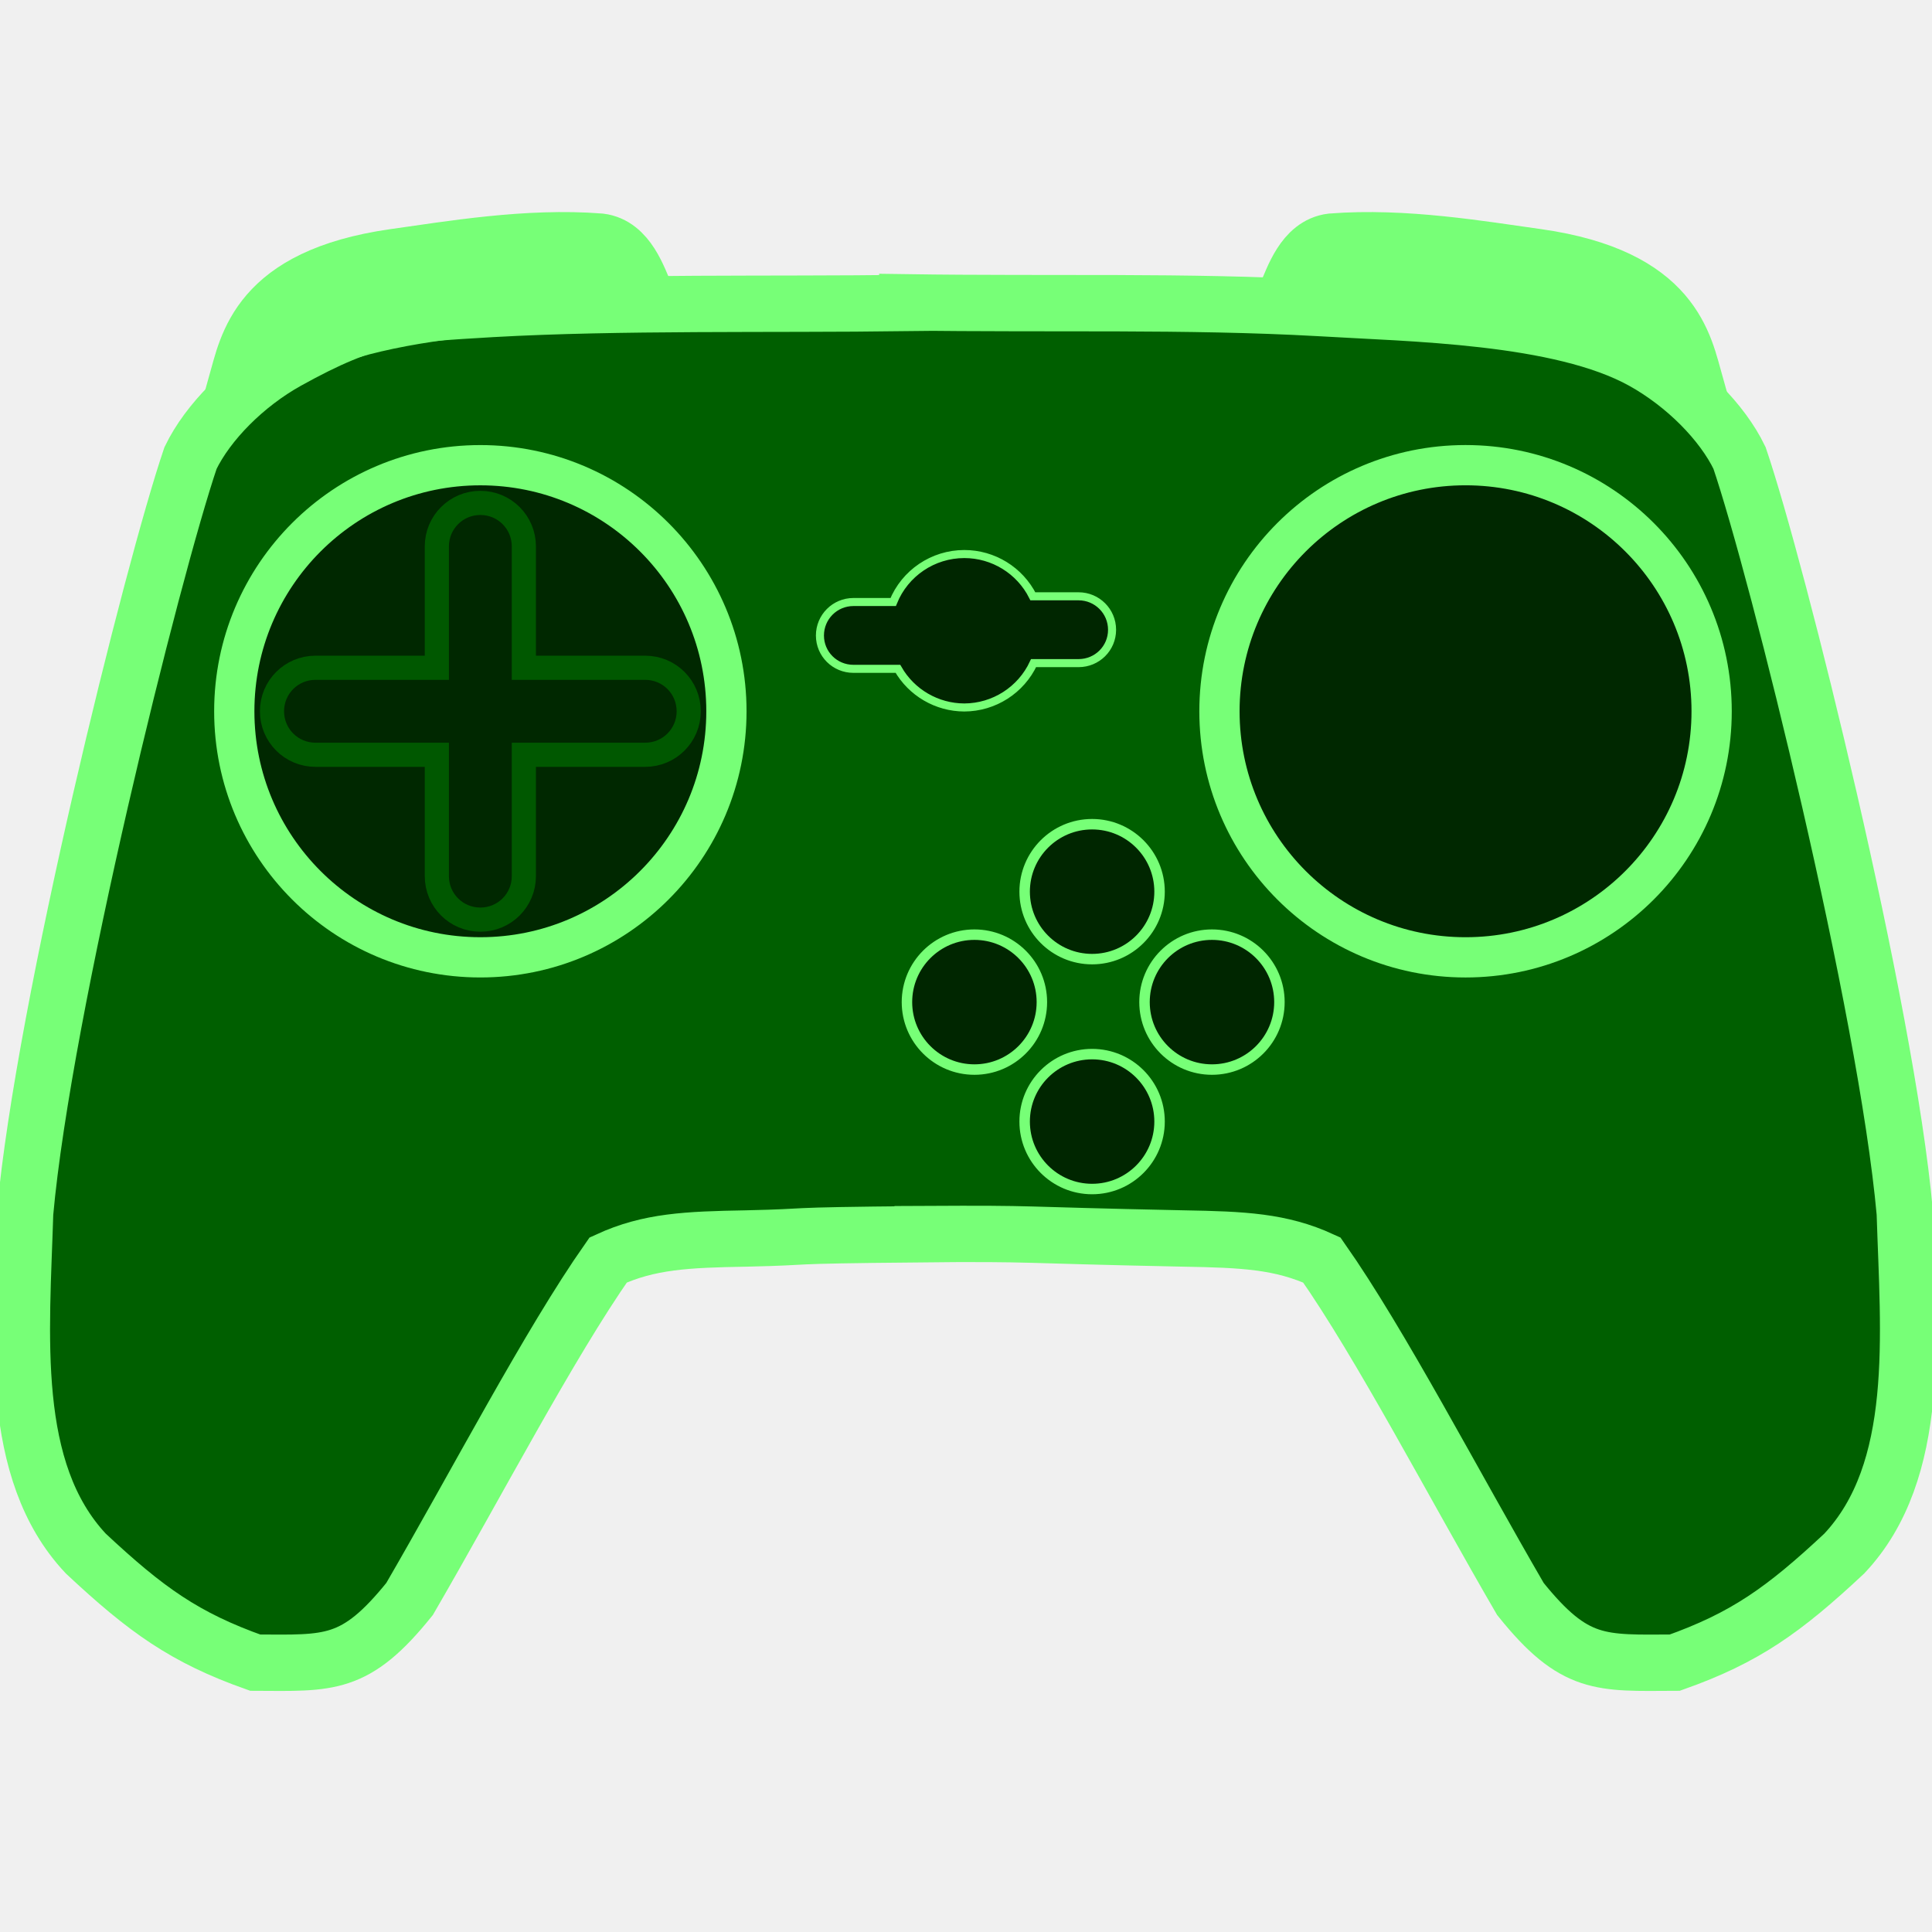
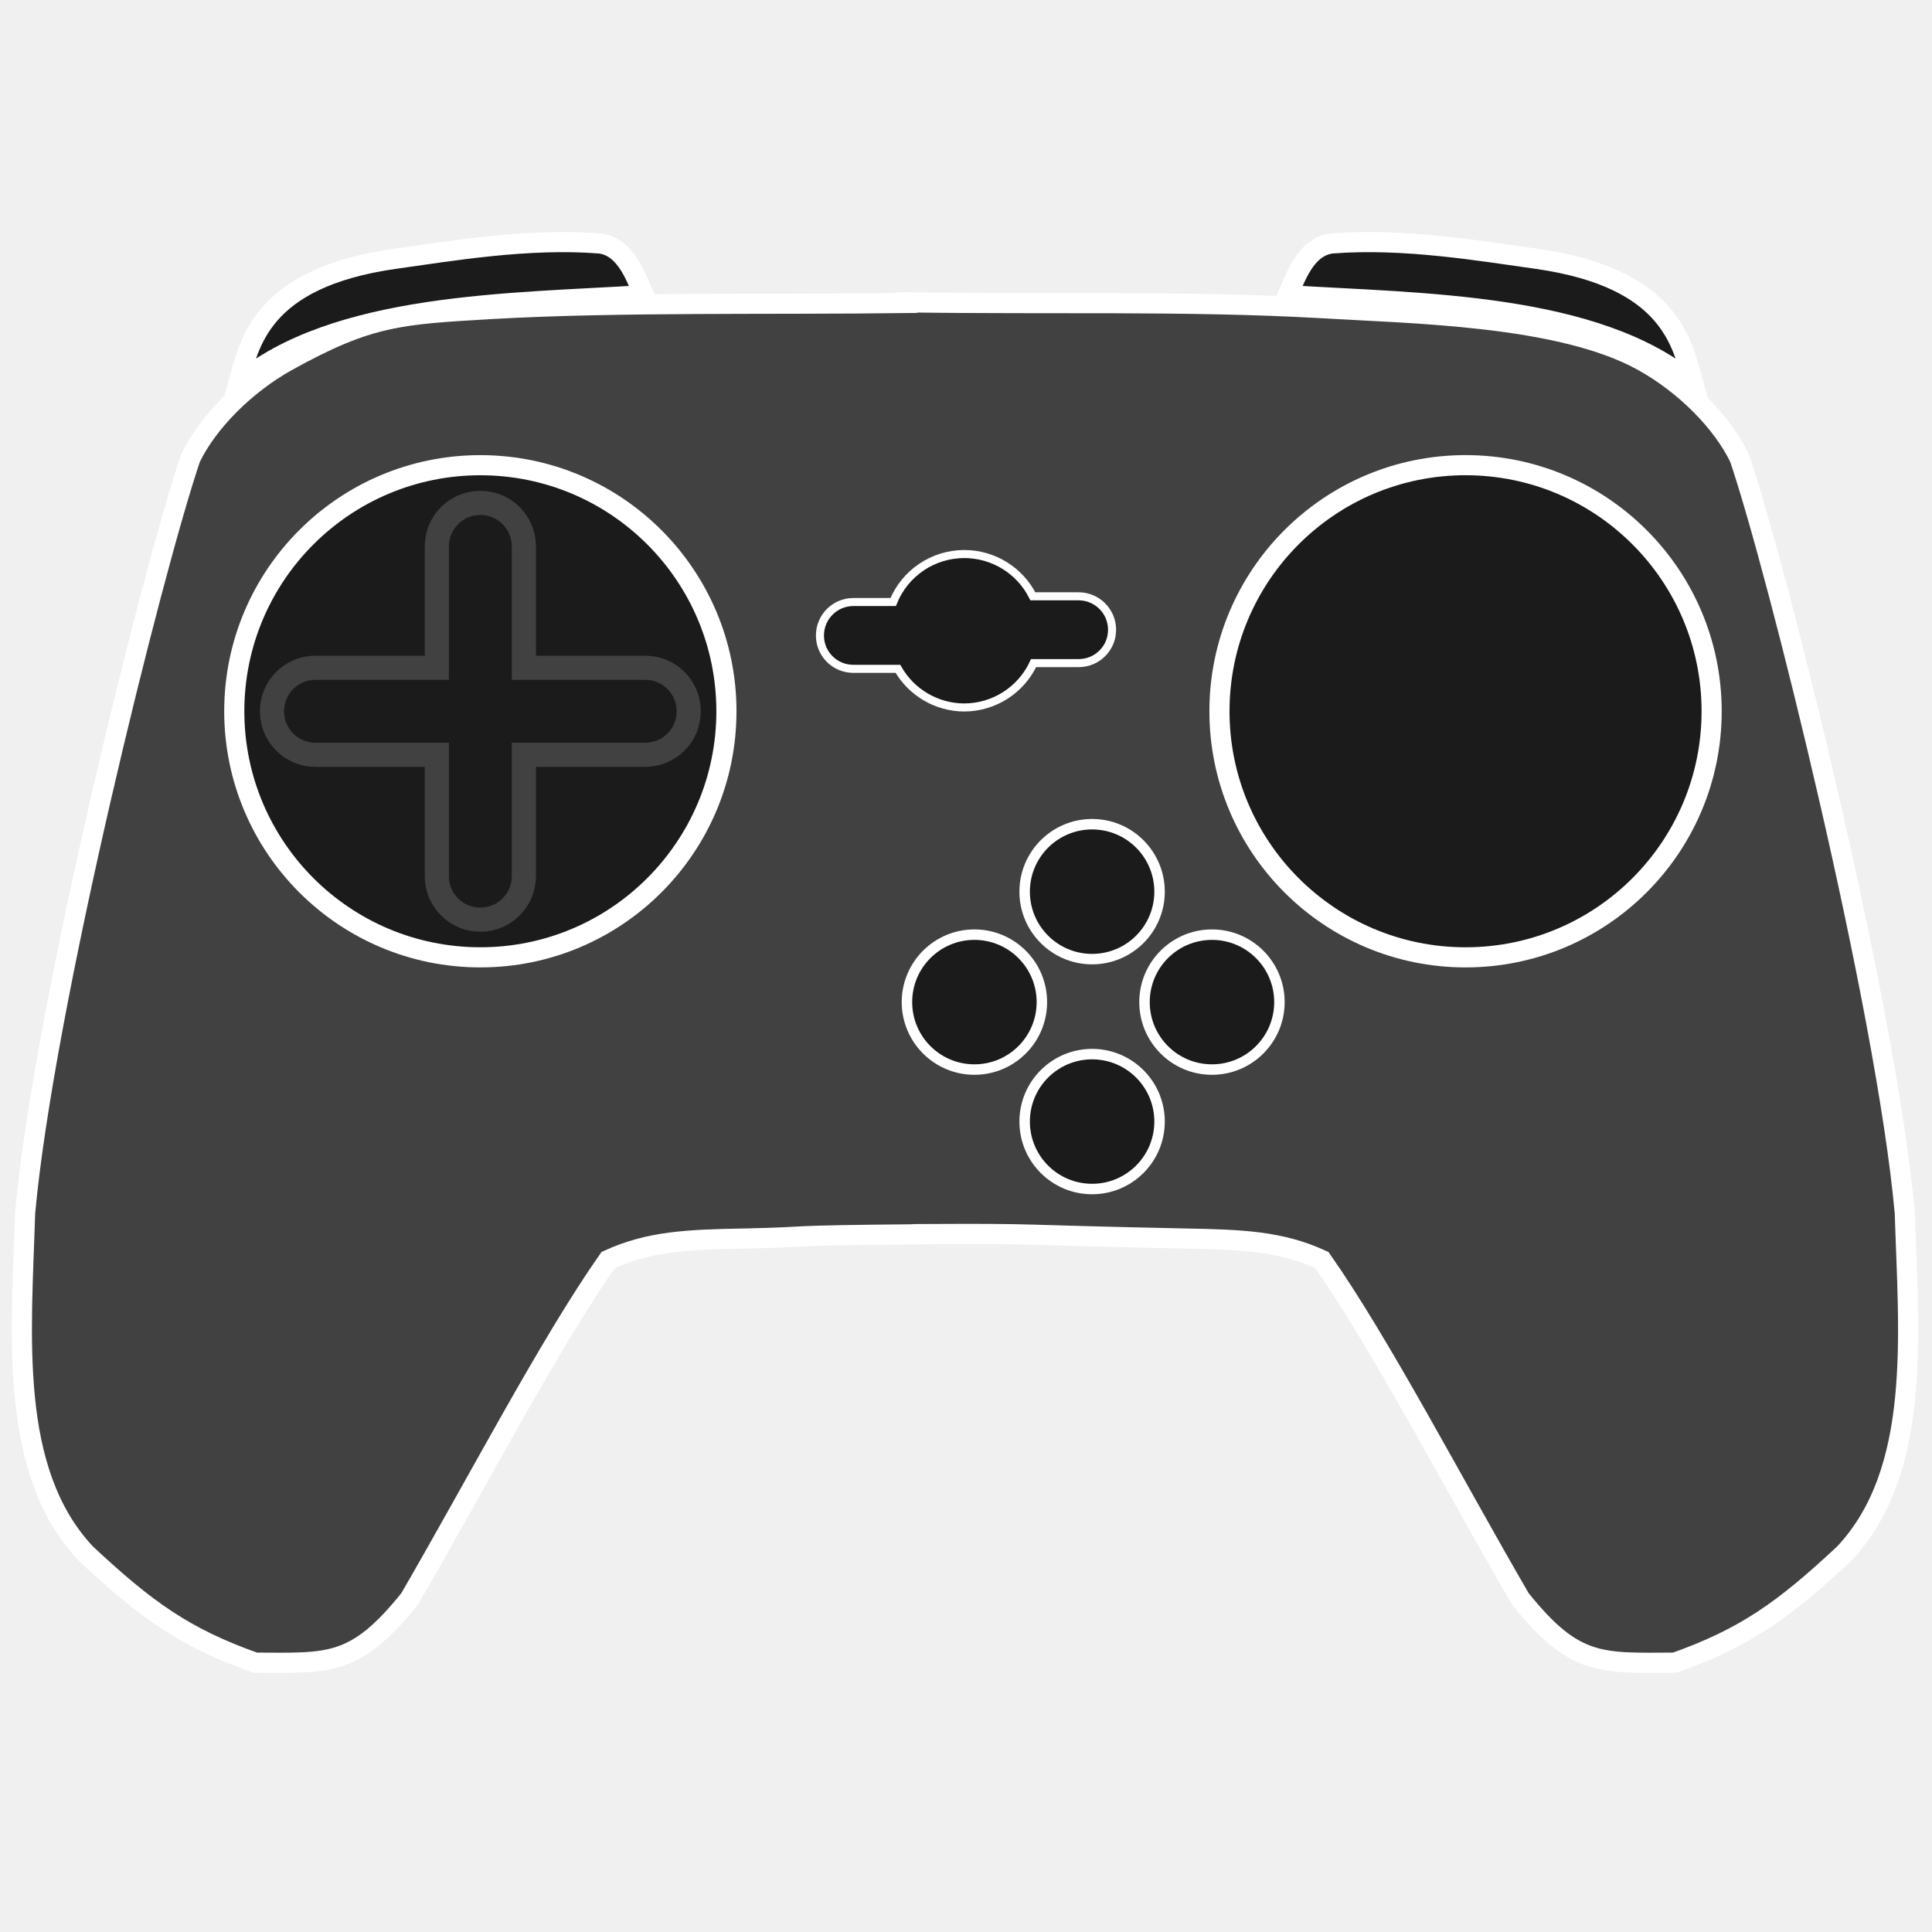
<svg xmlns="http://www.w3.org/2000/svg" width="24" height="24" viewBox="0 0 24 24" id="svg2" version="1.1">
  <defs id="defs4">
    <filter style="color-interpolation-filters:sRGB" id="filter3798">
      <feGaussianBlur id="feGaussianBlur3800" stdDeviation="5" result="result91" />
      <feComposite id="feComposite3802" in2="result91" in="SourceGraphic" operator="over" />
    </filter>
    <linearGradient id="linearGradient3759">
      <stop style="stop-color:#ffffff;stop-opacity:1;" offset="0" id="stop3761" />
      <stop style="stop-color:#ffffff;stop-opacity:0;" offset="1" id="stop3763" />
    </linearGradient>
    <filter style="color-interpolation-filters:sRGB" id="filter4192">
      <feGaussianBlur id="feGaussianBlur4194" stdDeviation="5" result="result91" />
      <feComposite id="feComposite4196" in2="result91" in="SourceGraphic" operator="over" />
    </filter>
    <filter style="color-interpolation-filters:sRGB" id="filter3798-5">
      <feGaussianBlur id="feGaussianBlur3800-8" stdDeviation="5" result="result91" />
      <feComposite id="feComposite3802-8" in2="result91" in="SourceGraphic" operator="over" />
    </filter>
    <filter style="color-interpolation-filters:sRGB" id="filter3798-5-2">
      <feGaussianBlur id="feGaussianBlur3800-8-4" stdDeviation="5" result="result91" />
      <feComposite id="feComposite3802-8-9" in2="result91" in="SourceGraphic" operator="over" />
    </filter>
  </defs>
  <g id="layer1" transform="translate(-240.2405,-784.6365)" style="display:inline">
-     <path style="fill:#005f00;fill-opacity:1;fill-rule:evenodd;stroke:#77ff77;stroke-width:0.7;stroke-linecap:butt;stroke-linejoin:miter;stroke-miterlimit:4;stroke-dasharray:none;stroke-opacity:1" d="M 11.271 3.756 L 11.271 3.764 C 9.552 3.786 7.699 3.749 6.113 3.838 C 4.975 3.906 4.597 3.915 3.568 4.486 C 3.045 4.777 2.582 5.245 2.367 5.689 C 1.892 7.088 0.543 12.51 0.312 15.068 C 0.266 16.575 0.099 18.271 1.066 19.299 C 1.819 20.003 2.296 20.344 3.17 20.654 C 4.093 20.658 4.412 20.703 5.088 19.863 C 5.915 18.44 6.823 16.695 7.555 15.652 C 8.064 15.418 8.534 15.398 9.271 15.385 C 10.206 15.364 9.534 15.349 11.461 15.332 L 11.461 15.33 C 12.993 15.322 12.472 15.339 14.703 15.385 C 15.44 15.398 15.91 15.418 16.42 15.652 C 17.152 16.695 18.059 18.44 18.887 19.863 C 19.562 20.703 19.882 20.658 20.805 20.654 C 21.678 20.344 22.157 20.003 22.91 19.299 C 23.878 18.271 23.709 16.575 23.662 15.068 C 23.432 12.51 22.085 7.088 21.609 5.689 C 21.395 5.245 20.932 4.777 20.408 4.486 C 19.38 3.915 17.519 3.895 16.381 3.826 C 14.757 3.735 13.025 3.782 11.271 3.756 z " transform="translate(240.2405,784.6365)" id="path4166-6" />
-     <circle style="color:#000000;display:inline;overflow:visible;visibility:visible;opacity:1;fill:#002800;fill-opacity:1;fill-rule:evenodd;stroke:#77ff77;stroke-width:0.5;stroke-linecap:butt;stroke-linejoin:miter;stroke-miterlimit:4;stroke-dasharray:none;stroke-dashoffset:0;stroke-opacity:1;marker:none;enable-background:accumulate" id="RPAD" cx="258.446" cy="793.472" r="3.057" />
-     <path style="color:#000000;display:inline;overflow:visible;visibility:visible;opacity:1;fill:#002600;fill-opacity:1;fill-rule:evenodd;stroke:#77ff77;stroke-width:0.1;stroke-linecap:butt;stroke-linejoin:miter;stroke-miterlimit:4;stroke-dasharray:none;stroke-dashoffset:0;stroke-opacity:1;marker:none;enable-background:accumulate" d="m 252.219,791.519 a 0.953,0.953 0 0 0 -0.883,0.596 l -0.494,0 c -0.23,0 -0.416,0.186 -0.416,0.416 0,0.23 0.186,0.414 0.416,0.414 l 0.553,0 a 0.953,0.953 0 0 0 0.824,0.48 0.953,0.953 0 0 0 0.861,-0.551 l 0.559,0 c 0.23,0 0.416,-0.184 0.416,-0.414 0,-0.23 -0.186,-0.416 -0.416,-0.416 l -0.568,0 a 0.953,0.953 0 0 0 -0.852,-0.525 z" id="C" />
-     <g id="LPAD" transform="matrix(0.05309377,0,0,0.05309377,228.9126,758.9833)" style="fill:#002800;fill-opacity:1;stroke:#77ff77;stroke-opacity:1;stroke-width:9.417;stroke-miterlimit:4;stroke-dasharray:none">
-       <circle style="color:#000000;display:inline;overflow:visible;visibility:visible;opacity:1;fill:#002800;fill-opacity:1;fill-rule:evenodd;stroke:#77ff77;stroke-width:9.417;stroke-linecap:butt;stroke-linejoin:miter;stroke-miterlimit:4;stroke-dasharray:none;stroke-dashoffset:0;stroke-opacity:1;marker:none;enable-background:accumulate" id="circle4232" cx="325.744" cy="649.583" r="57.573" />
-       <path id="rect4249" d="m 325.744,600.833 c -5.639,0 -10.179,4.54 -10.179,10.179 l 0,28.394 -28.393,0 c -5.639,0 -10.179,4.539 -10.179,10.178 0,5.639 4.54,10.179 10.179,10.179 l 28.393,0 0,28.394 c 0,5.639 4.54,10.178 10.179,10.178 5.639,0 10.179,-4.539 10.179,-10.178 l 0,-28.394 28.393,0 c 5.639,0 10.179,-4.54 10.179,-10.179 0,-5.639 -4.54,-10.178 -10.179,-10.178 l -28.393,0 0,-28.394 c 0,-5.639 -4.54,-10.179 -10.179,-10.179 z" style="color:#000000;display:inline;overflow:visible;visibility:visible;opacity:1;fill:#002800;fill-opacity:1;fill-rule:evenodd;stroke:#005800;stroke-width:5.65;stroke-linecap:butt;stroke-linejoin:miter;stroke-miterlimit:4;stroke-dasharray:none;stroke-dashoffset:0;stroke-opacity:1;marker:none;enable-background:accumulate" />
+     <path style="fill:#414141;fill-opacity:1;fill-rule:evenodd;stroke:#ffffff;stroke-width:0.25;stroke-linecap:butt;stroke-linejoin:miter;stroke-miterlimit:4;stroke-dasharray:none;stroke-opacity:1" d="M 11.271 3.756 L 11.271 3.764 C 9.552 3.786 7.699 3.749 6.113 3.838 C 4.975 3.906 4.597 3.915 3.568 4.486 C 3.045 4.777 2.582 5.245 2.367 5.689 C 1.892 7.088 0.543 12.51 0.312 15.068 C 0.266 16.575 0.099 18.271 1.066 19.299 C 1.819 20.003 2.296 20.344 3.17 20.654 C 4.093 20.658 4.412 20.703 5.088 19.863 C 5.915 18.44 6.823 16.695 7.555 15.652 C 8.064 15.418 8.534 15.398 9.271 15.385 C 10.206 15.364 9.534 15.349 11.461 15.332 L 11.461 15.33 C 12.993 15.322 12.472 15.339 14.703 15.385 C 15.44 15.398 15.91 15.418 16.42 15.652 C 17.152 16.695 18.059 18.44 18.887 19.863 C 19.562 20.703 19.882 20.658 20.805 20.654 C 21.678 20.344 22.157 20.003 22.91 19.299 C 23.878 18.271 23.709 16.575 23.662 15.068 C 23.432 12.51 22.085 7.088 21.609 5.689 C 21.395 5.245 20.932 4.777 20.408 4.486 C 19.38 3.915 17.519 3.895 16.381 3.826 C 14.757 3.735 13.025 3.782 11.271 3.756 z " transform="translate(240.2405,784.6365)" id="path4166-6" />
+     <circle style="color:#000000;display:inline;overflow:visible;visibility:visible;opacity:1;fill:#1b1b1b;fill-opacity:1;fill-rule:evenodd;stroke:#ffffff;stroke-width:0.25;stroke-linecap:butt;stroke-linejoin:miter;stroke-miterlimit:4;stroke-dasharray:none;stroke-dashoffset:0;stroke-opacity:1;marker:none;enable-background:accumulate" id="RPAD" cx="258.446" cy="793.472" r="3.057" />
+     <path style="color:#000000;display:inline;overflow:visible;visibility:visible;opacity:1;fill:#1b1b1b;fill-opacity:1;fill-rule:evenodd;stroke:#ffffff;stroke-width:0.1;stroke-linecap:butt;stroke-linejoin:miter;stroke-miterlimit:4;stroke-dasharray:none;stroke-dashoffset:0;stroke-opacity:1;marker:none;enable-background:accumulate" d="m 252.219,791.519 a 0.953,0.953 0 0 0 -0.883,0.596 l -0.494,0 c -0.23,0 -0.416,0.186 -0.416,0.416 0,0.23 0.186,0.414 0.416,0.414 l 0.553,0 a 0.953,0.953 0 0 0 0.824,0.48 0.953,0.953 0 0 0 0.861,-0.551 l 0.559,0 c 0.23,0 0.416,-0.184 0.416,-0.414 0,-0.23 -0.186,-0.416 -0.416,-0.416 l -0.568,0 a 0.953,0.953 0 0 0 -0.852,-0.525 z" id="C" />
+     <g id="LPAD" transform="matrix(0.05309377,0,0,0.05309377,228.9126,758.9833)" style="fill:#1b1b1b;fill-opacity:1;stroke:#ffffff;stroke-opacity:1;stroke-width:9.417;stroke-miterlimit:4;stroke-dasharray:none">
+       <circle style="color:#000000;display:inline;overflow:visible;visibility:visible;opacity:1;fill:#1b1b1b;fill-opacity:1;fill-rule:evenodd;stroke:#ffffff;stroke-width:4.709;stroke-linecap:butt;stroke-linejoin:miter;stroke-miterlimit:4;stroke-dasharray:none;stroke-dashoffset:0;stroke-opacity:1;marker:none;enable-background:accumulate" id="circle4232" cx="325.744" cy="649.583" r="57.573" />
+       <path id="rect4249" d="m 325.744,600.833 c -5.639,0 -10.179,4.54 -10.179,10.179 l 0,28.394 -28.393,0 c -5.639,0 -10.179,4.539 -10.179,10.178 0,5.639 4.54,10.179 10.179,10.179 l 28.393,0 0,28.394 c 0,5.639 4.54,10.178 10.179,10.178 5.639,0 10.179,-4.539 10.179,-10.178 l 0,-28.394 28.393,0 c 5.639,0 10.179,-4.54 10.179,-10.179 0,-5.639 -4.54,-10.178 -10.179,-10.178 l -28.393,0 0,-28.394 c 0,-5.639 -4.54,-10.179 -10.179,-10.179 z" style="color:#000000;display:inline;overflow:visible;visibility:visible;opacity:1;fill:#1b1b1b;fill-opacity:1;fill-rule:evenodd;stroke:#414141;stroke-width:5.65;stroke-linecap:butt;stroke-linejoin:miter;stroke-miterlimit:4;stroke-dasharray:none;stroke-dashoffset:0;stroke-opacity:1;marker:none;enable-background:accumulate" />
    </g>
-     <path style="fill:#005c00;fill-opacity:1;fill-rule:evenodd;stroke:#77ff77;stroke-width:0.746;stroke-linecap:butt;stroke-linejoin:miter;stroke-miterlimit:4;stroke-dasharray:none;stroke-opacity:1" d="m 261.278,789.411 c -0.136,-0.485 -0.26,-1.317 -1.939,-1.558 -0.697,-0.097 -1.657,-0.263 -2.555,-0.192 -0.334,0.04 -0.459,0.452 -0.546,0.642 1.632,0.104 3.837,0.087 5.04,1.108 z" id="RB" />
-     <path style="fill:#005c00;fill-opacity:1;fill-rule:evenodd;stroke:#77ff77;stroke-width:0.746;stroke-linecap:butt;stroke-linejoin:miter;stroke-miterlimit:4;stroke-dasharray:none;stroke-opacity:1" d="m 243.198,789.411 c 0.136,-0.485 0.26,-1.317 1.939,-1.558 0.697,-0.097 1.657,-0.263 2.555,-0.192 0.333,0.04 0.459,0.452 0.546,0.642 -1.632,0.104 -3.837,0.087 -5.04,1.108 z" id="LB" LT="path4420-4" />
-     <circle style="color:#000000;display:inline;overflow:visible;visibility:visible;opacity:1;fill:#002600;fill-opacity:1;fill-rule:evenodd;stroke:#77ff77;stroke-width:0.13;stroke-linecap:butt;stroke-linejoin:miter;stroke-miterlimit:4;stroke-dasharray:none;stroke-dashoffset:0;stroke-opacity:1;marker:none;enable-background:accumulate" id="path4170-0" cy="795.713" cx="253.807" r="0.838" />
-     <circle style="color:#000000;display:inline;overflow:visible;visibility:visible;opacity:1;fill:#002600;fill-opacity:1;fill-rule:evenodd;stroke:#77ff77;stroke-width:0.13;stroke-linecap:butt;stroke-linejoin:miter;stroke-miterlimit:4;stroke-dasharray:none;stroke-dashoffset:0;stroke-opacity:1;marker:none;enable-background:accumulate" id="path4170-0-8-4" cy="797.085" cx="252.345" r="0.838" />
-     <circle style="color:#000000;display:inline;overflow:visible;visibility:visible;opacity:1;fill:#002600;fill-opacity:1;fill-rule:evenodd;stroke:#77ff77;stroke-width:0.13;stroke-linecap:butt;stroke-linejoin:miter;stroke-miterlimit:4;stroke-dasharray:none;stroke-dashoffset:0;stroke-opacity:1;marker:none;enable-background:accumulate" id="path4170-0-8" cy="798.569" cx="253.807" r="0.838" />
-     <circle style="color:#000000;display:inline;overflow:visible;visibility:visible;opacity:1;fill:#002600;fill-opacity:1;fill-rule:evenodd;stroke:#77ff77;stroke-width:0.13;stroke-linecap:butt;stroke-linejoin:miter;stroke-miterlimit:4;stroke-dasharray:none;stroke-dashoffset:0;stroke-opacity:1;marker:none;enable-background:accumulate" id="path4170-0-8-4-6" cy="797.085" cx="255.296" r="0.838" />
+     <path style="fill:#1b1b1b;fill-opacity:1;fill-rule:evenodd;stroke:#ffffff;stroke-width:0.25;stroke-linecap:butt;stroke-linejoin:miter;stroke-miterlimit:4;stroke-dasharray:none;stroke-opacity:1;opacity:1;stroke-dashoffset:0;marker:none" d="m 261.278,789.411 c -0.136,-0.485 -0.26,-1.317 -1.939,-1.558 -0.697,-0.097 -1.657,-0.263 -2.555,-0.192 -0.334,0.04 -0.459,0.452 -0.546,0.642 1.632,0.104 3.837,0.087 5.04,1.108 z" id="RB" />
+     <path style="fill:#1b1b1b;fill-opacity:1;fill-rule:evenodd;stroke:#ffffff;stroke-width:0.25;stroke-linecap:butt;stroke-linejoin:miter;stroke-miterlimit:4;stroke-dasharray:none;stroke-opacity:1;opacity:1;stroke-dashoffset:0;marker:none" d="m 243.198,789.411 c 0.136,-0.485 0.26,-1.317 1.939,-1.558 0.697,-0.097 1.657,-0.263 2.555,-0.192 0.333,0.04 0.459,0.452 0.546,0.642 -1.632,0.104 -3.837,0.087 -5.04,1.108 z" id="LB" LT="path4420-4" />
+     <circle style="color:#000000;display:inline;overflow:visible;visibility:visible;opacity:1;fill:#1b1b1b;fill-opacity:1;fill-rule:evenodd;stroke:#ffffff;stroke-width:0.13;stroke-linecap:butt;stroke-linejoin:miter;stroke-miterlimit:4;stroke-dasharray:none;stroke-dashoffset:0;stroke-opacity:1;marker:none;enable-background:accumulate" id="path4170-0" cy="795.713" cx="253.807" r="0.838" />
+     <circle style="color:#000000;display:inline;overflow:visible;visibility:visible;opacity:1;fill:#1b1b1b;fill-opacity:1;fill-rule:evenodd;stroke:#ffffff;stroke-width:0.13;stroke-linecap:butt;stroke-linejoin:miter;stroke-miterlimit:4;stroke-dasharray:none;stroke-dashoffset:0;stroke-opacity:1;marker:none;enable-background:accumulate" id="path4170-0-8-4" cy="797.085" cx="252.345" r="0.838" />
+     <circle style="color:#000000;display:inline;overflow:visible;visibility:visible;opacity:1;fill:#1b1b1b;fill-opacity:1;fill-rule:evenodd;stroke:#ffffff;stroke-width:0.13;stroke-linecap:butt;stroke-linejoin:miter;stroke-miterlimit:4;stroke-dasharray:none;stroke-dashoffset:0;stroke-opacity:1;marker:none;enable-background:accumulate" id="path4170-0-8" cy="798.569" cx="253.807" r="0.838" />
+     <circle style="color:#000000;display:inline;overflow:visible;visibility:visible;opacity:1;fill:#1b1b1b;fill-opacity:1;fill-rule:evenodd;stroke:#ffffff;stroke-width:0.13;stroke-linecap:butt;stroke-linejoin:miter;stroke-miterlimit:4;stroke-dasharray:none;stroke-dashoffset:0;stroke-opacity:1;marker:none;enable-background:accumulate" id="path4170-0-8-4-6" cy="797.085" cx="255.296" r="0.838" />
    <g id="g4196" transform="matrix(0.05309377,0,0,0.05309377,228.4217,758.2299)">
      <path id="LGRIP" d="m 390.633,648.816 c -11.79,-4.487 -85.692,-15.798 -102.138,-17.144 -17.907,8.568 -28.074,22.583 -29.827,42.52 l 0.635,47.597 c -0.559,14.598 4.674,40.284 23.798,44.741 l 116.136,-13.327 c 12.126,-5.502 10.145,-8.915 6.346,-12.058 -10.815,-8.852 -23.79,-28.699 -23.164,-39.347 0.503,-14.433 1.575,-25.116 19.696,-38.587 4.019,-2.301 -1.131,-9.937 -11.482,-14.394 z" style="opacity:0;fill:#000000;fill-opacity:0.137;fill-rule:evenodd;stroke:#000000;stroke-width:7.108px;stroke-linecap:butt;stroke-linejoin:miter;stroke-opacity:0.286" />
      <path id="RGRIP" d="m 504.506,648.816 c 11.79,-4.487 85.692,-15.798 102.138,-17.144 17.907,8.568 28.074,22.583 29.827,42.52 l -0.635,47.597 c 0.559,14.598 -4.674,40.284 -23.798,44.741 L 495.903,753.202 c -12.126,-5.502 -10.145,-8.915 -6.346,-12.058 10.815,-8.852 23.79,-28.699 23.164,-39.347 -0.503,-14.433 -1.575,-25.116 -19.696,-38.587 -4.019,-2.301 1.131,-9.937 11.482,-14.394 z" style="opacity:0;fill:#000000;fill-opacity:0.137;fill-rule:evenodd;stroke:#000000;stroke-width:7.108px;stroke-linecap:butt;stroke-linejoin:miter;stroke-opacity:0.286" />
    </g>
  </g>
</svg>
